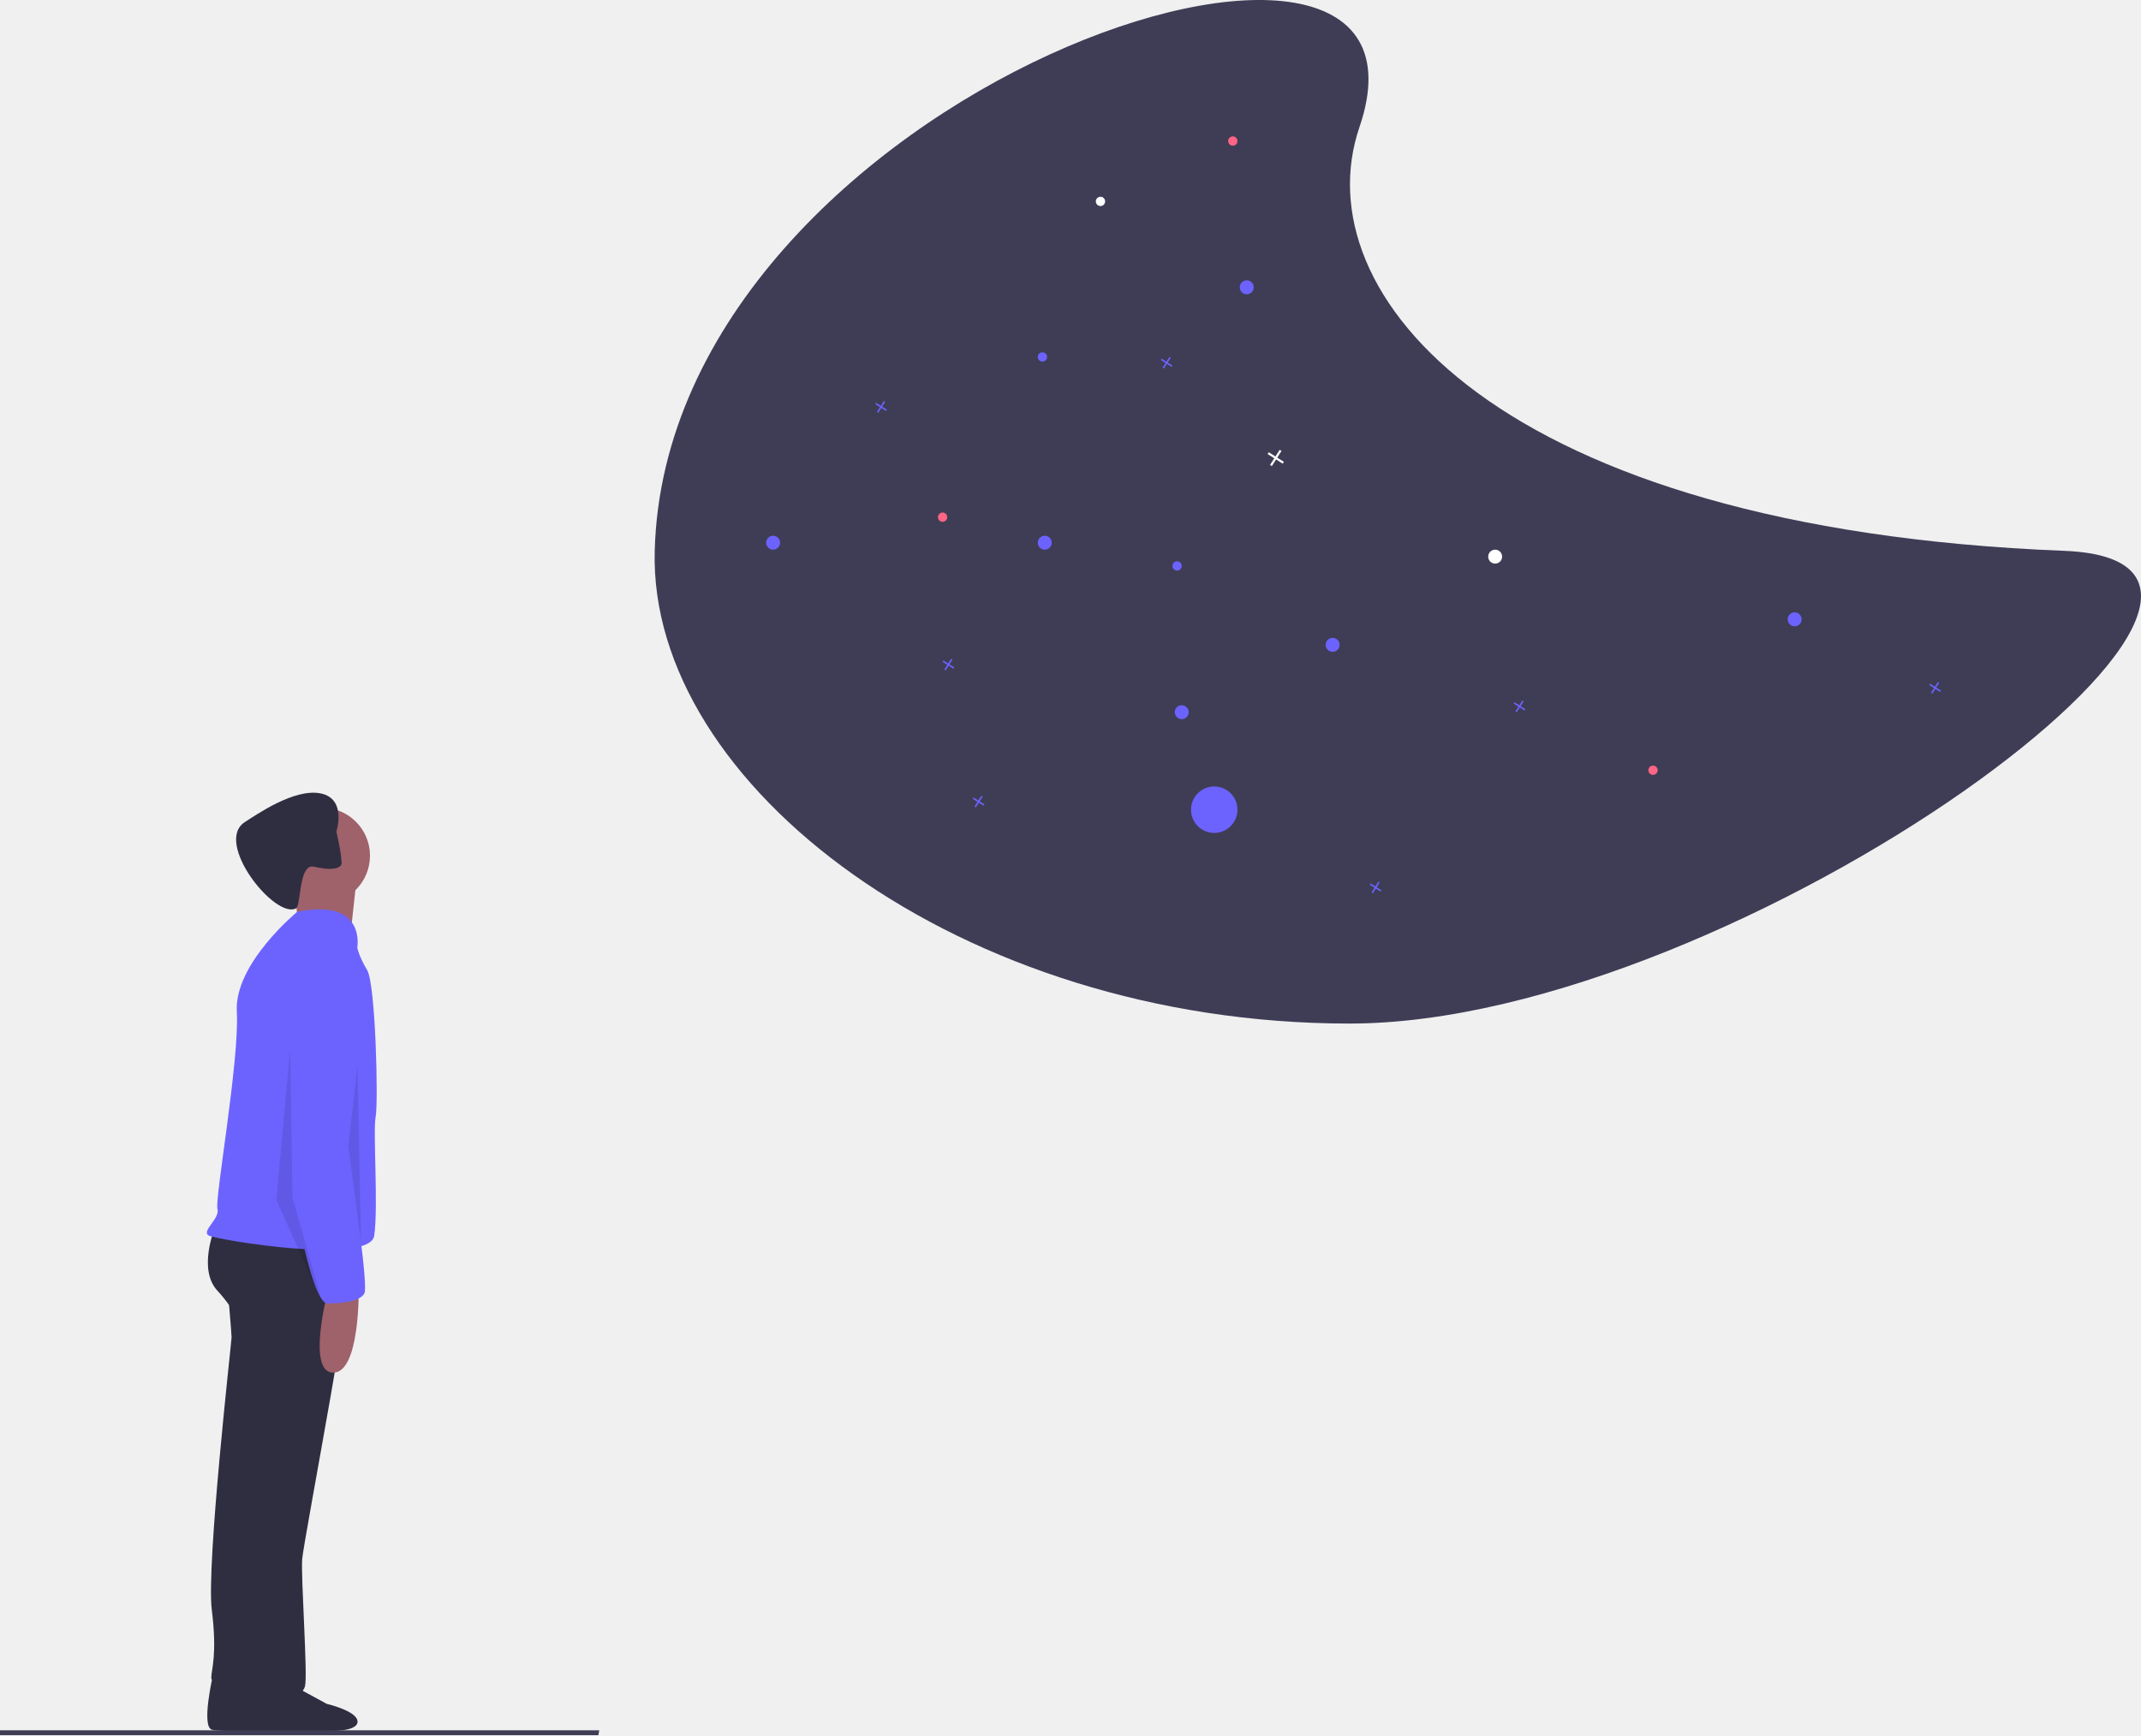
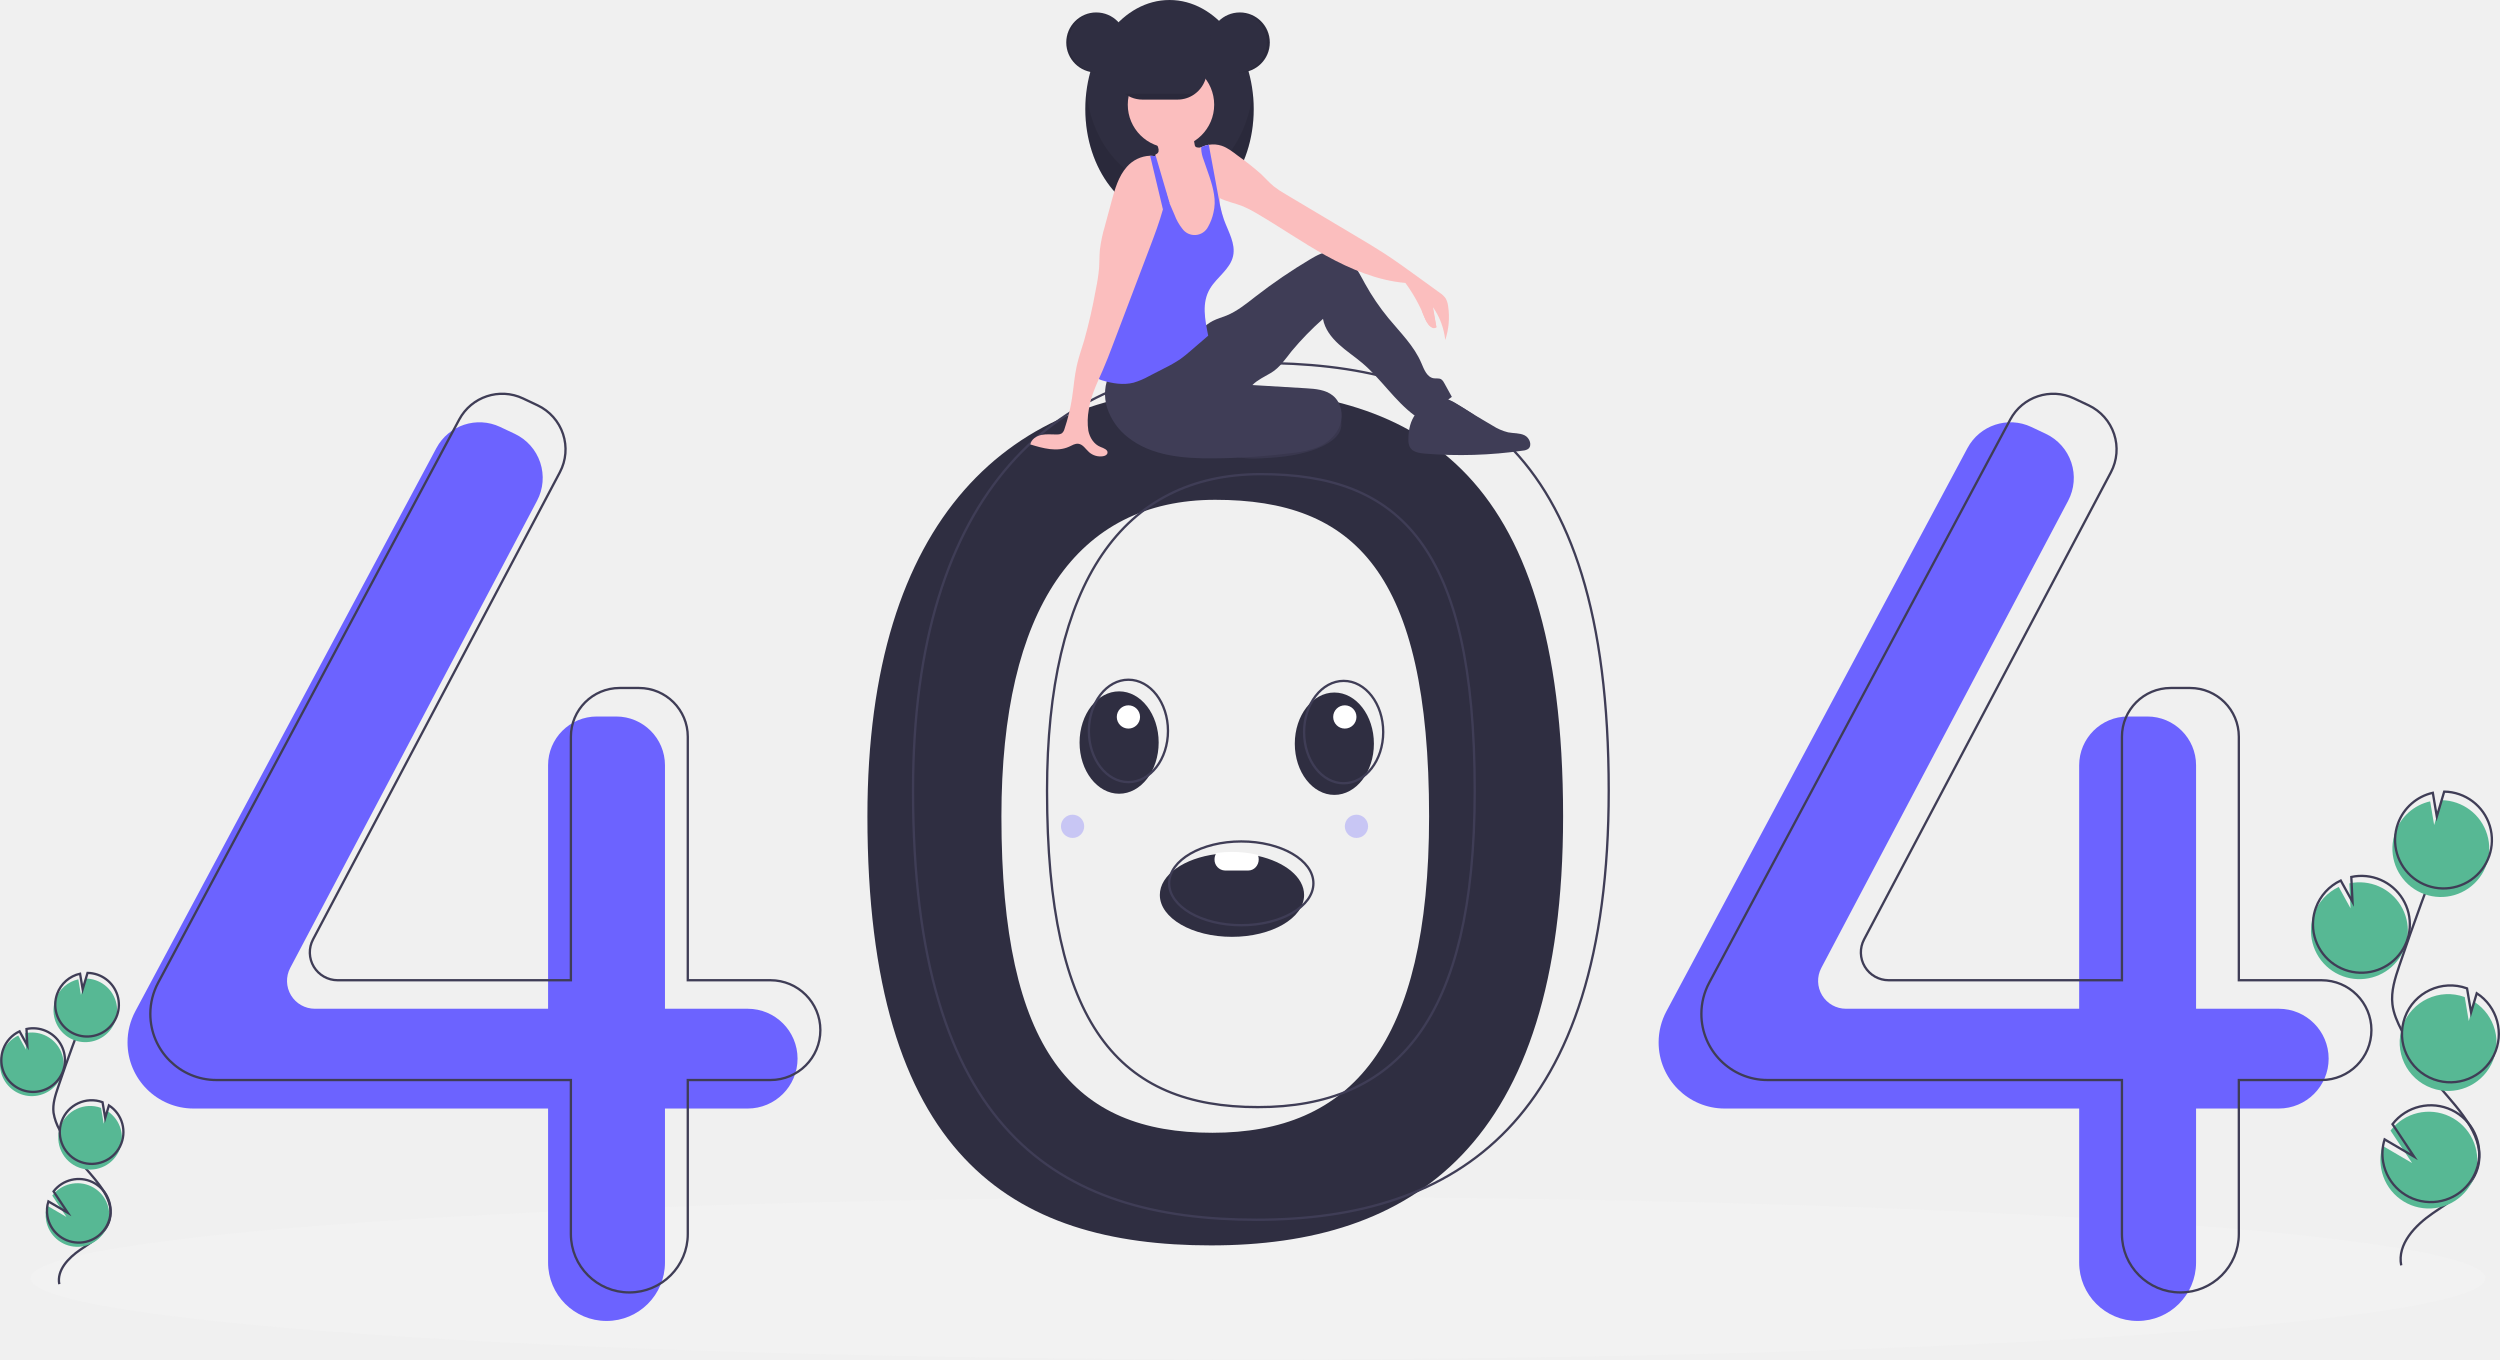
- <svg xmlns="http://www.w3.org/2000/svg" id="f6dc6f51-58d1-4328-a543-5a2c5176acea" data-name="Layer 1" width="922.185" height="747.357" viewBox="0 0 922.185 747.357">
-   <path d="M420.911,313.567c-2.68,100.756,131.629,203.611,299.277,203.611S1154.817,318.541,1028.018,313.567c-244.325-9.584-328.052-110.77-303.553-182.5C768.34,2.606,426.188,115.178,420.911,313.567Z" transform="translate(-138.9074 -76.32167)" fill="#3f3d56" />
-   <polygon points="505.004 157.445 502.96 156.144 504.261 154.1 503.703 153.746 502.403 155.79 500.359 154.489 500.004 155.046 502.048 156.347 500.747 158.391 501.305 158.746 502.605 156.702 504.649 158.002 505.004 157.445" fill="#6c63ff" />
-   <polygon points="657.004 305.445 654.96 304.144 656.261 302.1 655.703 301.746 654.403 303.79 652.359 302.489 652.004 303.046 654.048 304.347 652.747 306.391 653.305 306.746 654.605 304.702 656.649 306.002 657.004 305.445" fill="#6c63ff" />
-   <polygon points="411.004 287.445 408.96 286.144 410.261 284.1 409.703 283.746 408.403 285.79 406.359 284.489 406.004 285.046 408.048 286.347 406.747 288.391 407.305 288.746 408.605 286.702 410.649 288.002 411.004 287.445" fill="#6c63ff" />
-   <polygon points="595.004 383.445 592.96 382.144 594.261 380.1 593.703 379.746 592.403 381.79 590.359 380.489 590.004 381.046 592.048 382.347 590.747 384.391 591.305 384.746 592.605 382.702 594.649 384.002 595.004 383.445" fill="#6c63ff" />
-   <polygon points="424.004 346.445 421.96 345.144 423.261 343.1 422.703 342.746 421.403 344.79 419.359 343.489 419.004 344.046 421.048 345.347 419.747 347.391 420.305 347.746 421.605 345.702 423.649 347.002 424.004 346.445" fill="#6c63ff" />
-   <polygon points="836.004 297.445 833.96 296.144 835.261 294.1 834.703 293.746 833.403 295.79 831.359 294.489 831.004 295.046 833.048 296.347 831.747 298.391 832.305 298.746 833.605 296.702 835.649 298.002 836.004 297.445" fill="#6c63ff" />
-   <polygon points="382.004 176.445 379.96 175.144 381.261 173.1 380.703 172.746 379.403 174.79 377.359 173.489 377.004 174.046 379.048 175.347 377.747 177.391 378.305 177.746 379.605 175.702 381.649 177.002 382.004 176.445" fill="#6c63ff" />
-   <polygon points="553.004 198.924 550.142 197.104 551.963 194.242 551.183 193.746 549.362 196.607 546.501 194.786 546.004 195.567 548.866 197.387 547.045 200.249 547.825 200.746 549.646 197.884 552.507 199.705 553.004 198.924" fill="#fff" />
-   <circle cx="450.004" cy="233.746" r="3" fill="#6c63ff" />
-   <circle cx="333.004" cy="233.746" r="3" fill="#6c63ff" />
-   <circle cx="537.004" cy="123.746" r="3" fill="#6c63ff" />
-   <circle cx="509.004" cy="306.746" r="3" fill="#6c63ff" />
-   <circle cx="507.004" cy="243.746" r="2" fill="#6c63ff" />
-   <circle cx="712.004" cy="331.746" r="2" fill="#ff6584" />
-   <circle cx="406.004" cy="222.746" r="2" fill="#ff6584" />
-   <circle cx="531.004" cy="60.746" r="2" fill="#ff6584" />
-   <circle cx="449.004" cy="153.746" r="2" fill="#6c63ff" />
-   <circle cx="474.004" cy="86.746" r="2" fill="#fff" />
-   <circle cx="773.004" cy="266.746" r="3" fill="#6c63ff" />
-   <circle cx="574.004" cy="277.746" r="3" fill="#6c63ff" />
-   <circle cx="523.004" cy="348.746" r="10" fill="#6c63ff" />
-   <circle cx="644.004" cy="239.746" r="3" fill="#fff" />
-   <path d="M230.836,796.936s-5.597,23.406-.509,24.423,30.02.689,36.126,1.707,18.826-.689,18.826-5.268S272.05,810.165,272.05,810.165s-18.826-10.176-19.335-10.685S230.836,796.936,230.836,796.936Z" transform="translate(-138.9074 -76.32167)" fill="#2f2e41" />
-   <path d="M236.828,629.813s1.825,20.684,1.825,22.509-10.95,97.944-8.517,117.411-.225,25.684-.225,29.334,19.692,2.3,19.692,2.3l21.292-134.444-10.95-40.151Z" transform="translate(-138.9074 -76.32167)" fill="#2f2e41" />
-   <path d="M237.959,802.059s-5.088,18.317,0,19.335,30.02-1.166,36.126-.148,18.826,1.166,18.826-3.414-13.229-7.632-13.229-7.632-18.826-10.176-19.335-10.685S237.959,802.059,237.959,802.059Z" transform="translate(-138.9074 -76.32167)" fill="#2f2e41" />
-   <path d="M231.353,605.479s-7.3,17.642,1.217,26.767,18.25,27.376,18.25,28.592-17.034,122.278-14.6,130.186,1.825,12.775,1.217,13.992,6.083,7.909,13.384,7.909,18.25-5.475,19.467-10.342-1.825-46.843-1.217-54.751S294.013,613.388,290.971,610.346,231.353,605.479,231.353,605.479Z" transform="translate(-138.9074 -76.32167)" fill="#2f2e41" />
-   <circle cx="138.68" cy="368.554" r="20.684" fill="#9f616a" />
-   <path d="M264.812,455.218s4.258,22.509,1.217,24.942,23.117,6.083,23.117,6.083,3.042-29.809,3.65-32.851S264.812,455.218,264.812,455.218Z" transform="translate(-138.9074 -76.32167)" fill="#9f616a" />
-   <path d="M292.796,484.419s3.924-21.435-25.885-15.351c0,0-27.217,22.316-26,43s-9.558,80.637-8.341,84.895-7.3,9.734-3.65,11.559,69.351,12.775,71.176,0-.608-45.018.608-51.101,0-57.184-3.65-63.268S292.796,484.419,292.796,484.419Z" transform="translate(-138.9074 -76.32167)" fill="#6c63ff" />
-   <path d="M280.021,632.855s-9.125,34.676,2.433,34.676,10.95-35.892,10.95-35.892Z" transform="translate(-138.9074 -76.32167)" fill="#9f616a" />
-   <path d="M286.015,448.328c-.264,1.744-2.958,2.469-6.912,2.129l-.006-.001a33.145,33.145,0,0,1-4.966-.85c-2.468-.607-3.858,1.588-4.755,4.627-1.472,5.013-1.583,12.337-2.878,13.291-9.04,4.997-35.751-28.504-22.063-37.177,4.875-3.089,21.285-14.623,32.623-12.293s6.748,16.402,6.748,16.402.416,1.847.888,4.22a63.446,63.446,0,0,1,1.359,9.078A4.421,4.421,0,0,1,286.015,448.328Z" transform="translate(-138.9074 -76.32167)" fill="#2f2e41" />
-   <path d="M287.321,490.502s-20.684-1.217-22.509,29.201-1.217,59.01-1.217,59.618,8.517,58.401,16.425,58.401,13.992-1.217,15.817-4.258-4.867-46.843-4.867-46.843-3.042-46.234,1.825-60.835S298.271,492.327,287.321,490.502Z" transform="translate(-138.9074 -76.32167)" fill="#6c63ff" />
-   <polyline points="125.004 451.746 119.004 516.746 139.004 561.746 126.004 515.746 125.004 450.746" opacity="0.1" style="isolation:isolate" />
-   <polygon points="154.004 458.746 155.532 535.375 150.004 493.746 154.004 458.746" opacity="0.1" style="isolation:isolate" />
-   <polygon points="257.738 747.357 0 747.357 0 745.251 258.12 745.251 257.738 747.357" fill="#3f3d56" />
+ <svg xmlns="http://www.w3.org/2000/svg" id="fd59ce54-f850-4dfc-bc34-dd7d379d600e" data-name="Layer 1" width="1074.392" height="584.231" viewBox="0 0 1074.392 584.231">
+   <ellipse cx="540.643" cy="549.309" rx="527.5" ry="34.922" fill="#f2f2f2" />
+   <path d="M583.48,324.894c-85.944,0-147.651,55.139-147.651,183.798,0,145.813,61.707,184.411,147.651,184.411s151.327-42.274,151.327-184.411C734.807,356.753,669.424,324.894,583.48,324.894Zm.565,319.808c-59.527,0-90.626-34.923-90.626-135.916,0-89.112,32.372-136.105,91.899-136.105s91.899,30.868,91.899,136.105C677.217,607.234,643.572,644.703,584.045,644.703Z" transform="translate(-63.054 -157.8845)" fill="#2f2e41" />
+   <path d="M384.365,591.401H348.831V486.762A20.956,20.956,0,0,0,327.875,465.806h-8.326a20.956,20.956,0,0,0-20.956,20.956V591.401H198.363a11.963,11.963,0,0,1-10.578-17.552l106.082-200.78A20.956,20.956,0,0,0,284.287,344.33l-6.262-2.957a20.956,20.956,0,0,0-27.429,9.07L121.214,592.475a28.416,28.416,0,0,0-3.356,13.396v0a28.416,28.416,0,0,0,28.416,28.416H298.593v66.167a25.119,25.119,0,0,0,25.119,25.119h0a25.119,25.119,0,0,0,25.119-25.119V634.287h35.534a21.443,21.443,0,0,0,21.443-21.443v0A21.443,21.443,0,0,0,384.365,591.401Z" transform="translate(-63.054 -157.8845)" fill="#6c63ff" />
+   <path d="M1042.362,591.401h-35.534V486.762A20.956,20.956,0,0,0,985.872,465.806h-8.326a20.956,20.956,0,0,0-20.956,20.956V591.401H856.359a11.963,11.963,0,0,1-10.578-17.552L951.864,373.069A20.956,20.956,0,0,0,942.284,344.33l-6.262-2.957a20.956,20.956,0,0,0-27.429,9.07L779.211,592.475a28.416,28.416,0,0,0-3.356,13.396v0a28.416,28.416,0,0,0,28.416,28.416H956.589v66.167a25.119,25.119,0,0,0,25.119,25.119h0a25.119,25.119,0,0,0,25.119-25.119V634.287h35.534a21.443,21.443,0,0,0,21.443-21.443v0A21.443,21.443,0,0,0,1042.362,591.401Z" transform="translate(-63.054 -157.8845)" fill="#6c63ff" />
+   <path d="M394.168,579.148H358.634V474.509a20.956,20.956,0,0,0-20.956-20.956h-8.326a20.956,20.956,0,0,0-20.956,20.956V579.148H208.165a11.963,11.963,0,0,1-10.578-17.552L303.67,360.816a20.956,20.956,0,0,0-9.58-28.739l-6.262-2.957a20.956,20.956,0,0,0-27.429,9.07L131.017,580.222a28.416,28.416,0,0,0-3.356,13.396v0a28.416,28.416,0,0,0,28.416,28.416H308.395v66.167a25.119,25.119,0,0,0,25.119,25.119h0a25.119,25.119,0,0,0,25.119-25.119V622.034h35.534a21.443,21.443,0,0,0,21.443-21.443v0A21.443,21.443,0,0,0,394.168,579.148Z" transform="translate(-63.054 -157.8845)" fill="none" stroke="#3f3d56" stroke-miterlimit="10" />
+   <path d="M1060.742,579.148h-35.534V474.509a20.956,20.956,0,0,0-20.956-20.956H995.925a20.956,20.956,0,0,0-20.956,20.956V579.148H874.739a11.963,11.963,0,0,1-10.578-17.552L970.244,360.816a20.956,20.956,0,0,0-9.58-28.739l-6.262-2.957a20.956,20.956,0,0,0-27.429,9.07L797.59,580.222a28.416,28.416,0,0,0-3.356,13.396v0a28.416,28.416,0,0,0,28.416,28.416H974.969v66.167a25.119,25.119,0,0,0,25.119,25.119h0a25.119,25.119,0,0,0,25.119-25.119V622.034h35.534a21.443,21.443,0,0,0,21.443-21.443v0A21.443,21.443,0,0,0,1060.742,579.148Z" transform="translate(-63.054 -157.8845)" fill="none" stroke="#3f3d56" stroke-miterlimit="10" />
+   <path d="M603.085,313.866c-85.944,0-147.651,55.139-147.651,183.798,0,145.813,61.707,184.411,147.651,184.411s151.327-42.274,151.327-184.411C754.412,345.725,689.029,313.866,603.085,313.866Zm.565,319.808c-59.527,0-90.626-34.923-90.626-135.916,0-89.112,32.372-136.105,91.899-136.105s91.899,30.868,91.899,136.105C696.822,596.206,663.177,633.675,603.65,633.675Z" transform="translate(-63.054 -157.8845)" fill="none" stroke="#3f3d56" stroke-miterlimit="10" />
+   <circle cx="471.141" cy="18.25" r="12.901" fill="#2f2e41" />
+   <ellipse cx="502.607" cy="46.885" rx="36.186" ry="46.885" fill="#2f2e41" />
+   <path d="M565.661,237.494c-18.128,0-33.141-17.271-35.776-39.805a60.976,60.976,0,0,0-.41,7.08c0,25.894,16.201,46.885,36.186,46.885s36.186-20.991,36.186-46.885a60.976,60.976,0,0,0-.41-7.08C598.803,220.224,583.789,237.494,565.661,237.494Z" transform="translate(-63.054 -157.8845)" opacity="0.1" />
+   <path d="M639.296,342.073c-.777,3.193-4.128,5.751-7.839,7.538-7.802,3.757-17.425,4.878-26.76,5.254a45.176,45.176,0,0,1-7.144-.132,20.537,20.537,0,0,1-12.251-5.631,1.681,1.681,0,0,1,.044-2.844c4.969-5.459,13.262-8.806,21.616-11.216,6.334-1.827,17.381-6.561,24.29-5.922C637.944,329.739,640.277,338.041,639.296,342.073Z" transform="translate(-63.054 -157.8845)" fill="#3f3d56" />
+   <path d="M639.296,342.073c-.777,3.193-4.128,5.751-7.839,7.538-7.802,3.757-17.425,4.878-26.76,5.254a45.176,45.176,0,0,1-7.144-.132,20.537,20.537,0,0,1-12.251-5.631,1.681,1.681,0,0,1,.044-2.844c4.969-5.459,13.262-8.806,21.616-11.216,6.334-1.827,17.381-6.561,24.29-5.922C637.944,329.739,640.277,338.041,639.296,342.073Z" transform="translate(-63.054 -157.8845)" opacity="0.1" />
+   <path d="M540.098,318.206a19.77,19.77,0,0,0-1.199,15.075,26.339,26.339,0,0,0,8.829,12.497c10.095,8.092,23.988,9.205,36.925,9.093a284.649,284.649,0,0,0,33.905-2.324,40.538,40.538,0,0,0,11.001-2.554c4.222-1.827,7.933-5.178,9.436-9.526s.436-9.672-3.134-12.574c-3.137-2.55-7.463-2.9-11.498-3.143l-23.088-1.387c2.281-2.308,5.318-3.614,8.096-5.292,3.685-2.226,6.134-5.965,8.813-9.335a129.001,129.001,0,0,1,13.439-13.817c.751,4.31,3.478,7.85,6.687,10.824s6.908,5.368,10.244,8.2c8.079,6.858,13.896,16.167,22.392,22.5a43.829,43.829,0,0,0,16.049-8.012l-3.302-5.981a3.94,3.94,0,0,0-1.245-1.553c-.935-.575-2.14-.279-3.225-.441-2.901-.435-4.168-3.784-5.306-6.487-3.125-7.422-9.108-13.18-14.218-19.404a98.009,98.009,0,0,1-9.996-14.723c-1.717-3.102-3.288-6.331-5.617-9.003s-5.594-4.773-9.139-4.781c-3.132-.007-6.021,1.584-8.714,3.183a230.477,230.477,0,0,0-23.63,16.099c-3.944,3.062-7.863,6.296-12.489,8.174-1.947.79-4,1.331-5.869,2.292-3.273,1.684-5.757,4.534-8.431,7.064C566.277,311.892,553.219,317.738,540.098,318.206Z" transform="translate(-63.054 -157.8845)" fill="#3f3d56" />
+   <path d="M588.374,253.983a23.774,23.774,0,0,1-1.734,8.033,10.045,10.045,0,0,1-5.768,5.573,12.375,12.375,0,0,1-5.623.182,10.882,10.882,0,0,1-4.582-1.561c-2.165-1.488-3.244-4.144-3.637-6.743-.393-2.596-.217-5.249-.469-7.863a42.944,42.944,0,0,0-1.202-6.255c-.17-.683-.343-1.362-.513-2.042-.167-.68-.33-1.359-.481-2.039-.138-.639-.267-1.281-.378-1.926-.091-.544-.173-1.092-.233-1.643a18.423,18.423,0,0,0-.809-4.811,14.607,14.607,0,0,0-1.687-2.854c-.286-.409-.563-.818-.818-1.243a5.89,5.89,0,0,1-.972-3.748,3.286,3.286,0,0,1,.148-.601c.025-.076.053-.151.085-.223A1.802,1.802,0,0,0,560.932,223.07a3.433,3.433,0,0,0-.148-1.778,11.318,11.318,0,0,0-.96-2.288c-.264-.478-1.161-1.34-1.167-1.888-.013-1.101,2.14-1.989,3.011-2.423a16.796,16.796,0,0,1,8.597-1.743c1.904.129,3.968.714,5.019,2.31.944,1.438.818,3.301,1.221,4.972a1.471,1.471,0,0,0,.299.664,1.341,1.341,0,0,0,.739.34,4.549,4.549,0,0,0,1.416.057h.003a2.931,2.931,0,0,0,.371-.054,4.957,4.957,0,0,0,2.033-.878q.585-.156,1.18-.255a.251.251,0,0,0,.047-.009c1.576,4.975,1.781,10.308,3.071,15.374.639,2.52,1.554,5.009,1.683,7.602.009.113.013.23.016.346.019.834-.047,1.674-.013,2.505a6.981,6.981,0,0,0,.126,1.114,15.611,15.611,0,0,0,.525,1.743l.009.028c.06.183.116.368.164.554.035.135.066.267.091.403l.003.009A14.938,14.938,0,0,1,588.374,253.983Z" transform="translate(-63.054 -157.8845)" fill="#fbbebe" />
+   <circle cx="503.237" cy="44.997" r="18.565" fill="#fbbebe" />
+   <path d="M684.157,304.033a30.445,30.445,0,0,0-5.236-14.103q.722,4.295,1.447,8.587a3.214,3.214,0,0,1-3.367-1.035,10.337,10.337,0,0,1-1.765-3.276,67.466,67.466,0,0,0-8.21-14.736c-11.819-.985-23.502-5.884-33.896-11.595-10.396-5.708-20.126-12.552-30.384-18.502a43.573,43.573,0,0,0-5.544-2.832c-3.21-1.287-6.812-1.954-9.855-3.468-.204-.101-.409-.208-.61-.318a12.578,12.578,0,0,1-1.945-1.306,10.344,10.344,0,0,1-.931-.856,20.351,20.351,0,0,1-3.559-5.953c-1.633-3.612-2.215-7.97-3.845-11.583a11.203,11.203,0,0,1,2.502-1.765h.003c.132-.069.264-.135.4-.198a11.94,11.94,0,0,1,2.004-.733q.585-.156,1.18-.255a.251.251,0,0,0,.047-.009,11.566,11.566,0,0,1,5.491.434c2.587.875,4.767,2.621,6.941,4.273a114.02,114.02,0,0,1,10.148,8.049c1.794,1.718,3.43,3.606,5.359,5.167a42.144,42.144,0,0,0,5.057,3.351q15.656,9.327,31.315,18.65c3.534,2.105,7.07,4.21,10.526,6.438,5.249,3.386,10.308,7.055,15.365,10.721q4.47,3.238,8.936,6.479a9.728,9.728,0,0,1,2.533,2.341,8.472,8.472,0,0,1,1.123,3.433A31.387,31.387,0,0,1,684.157,304.033Z" transform="translate(-63.054 -157.8845)" fill="#fbbebe" />
+   <path d="M592.977,267.944c-1.252,5.617-6.929,9.012-9.896,13.946-3.688,6.123-2.184,13.241-.799,20.255q-3.795,3.271-7.593,6.542c-1.397,1.199-2.794,2.404-4.298,3.464a57.351,57.351,0,0,1-6.86,3.94q-3.361,1.728-6.721,3.458a32.128,32.128,0,0,1-6.58,2.788c-4.415,1.133-9.103.34-13.471-.972a6.088,6.088,0,0,1-1.473-.601,2.394,2.394,0,0,1-.699-.632,3.911,3.911,0,0,1-.444-2.539c.444-7.351,2.24-14.547,4.031-21.69a85.26,85.26,0,0,1,3.848-12.577,85.077,85.077,0,0,1,5.415-10.151,68.368,68.368,0,0,1,7.929-11.514,18.479,18.479,0,0,0,3.675-4.739c1.117-2.549.686-5.472.913-8.247a17.148,17.148,0,0,1,1.633-6.007v-.003a17.093,17.093,0,0,1,1.743-2.882q.458,1.067.916,2.13.302.699.598,1.394.387.897.768,1.787,1.1,2.558,2.196,5.113a21.59,21.59,0,0,0,3.335,5.944,6.499,6.499,0,0,0,11.123-.853,21.261,21.261,0,0,0,2.272-6.013,19.215,19.215,0,0,0,.252-7.835c-.758-5.009-2.889-10.126-4.437-14.78a14.945,14.945,0,0,1-1.079-4.871,3.351,3.351,0,0,1,.057-.56c.009-.047.019-.098.028-.145a11.94,11.94,0,0,1,2.004-.733q.585-.156,1.18-.255,2.044,11.064,4.094,22.127c.032.173.066.346.098.522.195,1.057.393,2.115.614,3.169.198.957.412,1.91.651,2.857l.009.028c.082.321.167.639.255.957l.003.009c.242.868.513,1.731.818,2.58C590.938,257.475,594.164,262.629,592.977,267.944Z" transform="translate(-63.054 -157.8845)" fill="#6c63ff" />
+   <path d="M668.321,346.877a6.583,6.583,0,0,0,.61,3.143c1.162,2.124,3.95,2.606,6.362,2.805a188.377,188.377,0,0,0,42.266-1.288,4.886,4.886,0,0,0,2.151-.668c1.99-1.395.763-4.795-1.41-5.884s-4.751-.826-7.135-1.297a22.479,22.479,0,0,1-6.678-2.896q-7.252-4.167-14.293-8.688c-2.795-1.795-6.093-3.71-9.24-2.646C672.43,332.343,668.265,337.681,668.321,346.877Z" transform="translate(-63.054 -157.8845)" fill="#3f3d56" />
+   <path d="M564.437,240.874v.003c-.022.132-.044.261-.072.39-.035.214-.076.431-.116.645-.39,1.998-.868,3.987-1.419,5.963-1.51,5.459-3.534,10.831-5.541,16.123q-8.081,21.287-16.164,42.577c-1.359,3.575-2.716,7.152-4.261,10.654-.516,1.167-1.048,2.344-1.576,3.534-1.894,4.257-3.713,8.653-4.317,13.184a27.45,27.45,0,0,0-.192,9.04c.604,2.97,2.407,5.872,5.23,6.97,1.378.538,3.351,1.259,2.974,2.69-.204.787-1.098,1.171-1.901,1.303a7.312,7.312,0,0,1-5.966-1.718c-1.507-1.337-2.665-3.417-4.67-3.641-1.388-.151-2.665.68-3.936,1.262-5.186,2.369-11.227.711-16.674-.972.428-2.206,2.643-3.66,4.843-4.1,2.199-.444,4.474-.129,6.718-.189a3.51,3.51,0,0,0,2.042-.525,3.705,3.705,0,0,0,1.101-1.882,78.964,78.964,0,0,0,3.213-13.147c.724-4.666,1.026-9.405,2.058-14.015.802-3.597,2.042-7.08,3.106-10.61a224.682,224.682,0,0,0,5.06-22.077,78.02,78.02,0,0,0,1.425-9.368c.179-2.612.094-5.236.346-7.838a60.888,60.888,0,0,1,2.111-9.997q1.444-5.348,2.885-10.689c1.425-5.271,2.955-10.746,6.567-14.843a13.962,13.962,0,0,1,10.028-4.789,9.882,9.882,0,0,1,2.13.23c.116.028.233.057.349.088a8.634,8.634,0,0,1,2.174.9c1.114-.708,1.68-.459,2.42.632a6.973,6.973,0,0,1,.881,3.795A52.424,52.424,0,0,1,564.437,240.874Z" transform="translate(-63.054 -157.8845)" fill="#fbbebe" />
+   <path d="M565.661,245.046l-.047.047-.255.255-2.53,2.527-1.24-5.208-4.251-17.854a9.882,9.882,0,0,1,2.13.23,3.286,3.286,0,0,1,.148-.601l.201.689,1.441,4.902,2.728,9.308.45,1.532v.003Z" transform="translate(-63.054 -157.8845)" fill="#6c63ff" />
+   <path d="M581.715,188.087a12.582,12.582,0,0,1-3.7,8.896,12.314,12.314,0,0,1-1.36,1.176,12.528,12.528,0,0,1-7.536,2.524H554.023a12.59,12.59,0,0,1,0-25.18h15.096A12.629,12.629,0,0,1,581.715,188.087Z" transform="translate(-63.054 -157.8845)" fill="#2f2e41" />
+   <circle cx="532.815" cy="18.25" r="12.901" fill="#2f2e41" />
+   <path d="M595.554,163.234c-.158,0-.315.006-.472.012a12.898,12.898,0,0,1,0,25.778c.157.006.314.012.472.012a12.901,12.901,0,1,0,0-25.802Z" transform="translate(-63.054 -157.8845)" opacity="0.1" />
+   <path d="M534.195,163.234c.158,0,.315.006.472.012a12.898,12.898,0,0,0,0,25.778c-.157.006-.314.012-.472.012a12.901,12.901,0,0,1,0-25.802Z" transform="translate(-63.054 -157.8845)" opacity="0.1" />
+   <path d="M576.655,198.159a12.528,12.528,0,0,1-7.536,2.524H554.023a12.528,12.528,0,0,1-7.536-2.524Z" transform="translate(-63.054 -157.8845)" opacity="0.1" />
+   <path d="M674.14,291.64s3.252,9.372,6.229,6.876L677.996,286.267Z" transform="translate(-63.054 -157.8845)" fill="#fbbebe" />
+   <path d="M1069.918,577.434a20.813,20.813,0,1,0,2.772-39.915l.521,10.712-5.068-9.18a20.734,20.734,0,0,0-10.684,11.723,20.408,20.408,0,0,0-1.197,5.63A20.809,20.809,0,0,0,1069.918,577.434Z" transform="translate(-63.054 -157.8845)" fill="#57b894" />
+   <path d="M1094.995,701.678c-1.789-9.11,5.963-17.187,13.621-22.437s16.605-10.408,19.218-19.317c3.755-12.804-7.43-24.53-16.136-34.642a125.3,125.3,0,0,1-16.524-24.557c-1.811-3.533-3.476-7.225-3.952-11.166-.686-5.675,1.137-11.323,2.974-16.737q9.179-27.052,19.628-53.65" transform="translate(-63.054 -157.8845)" fill="none" stroke="#3f3d56" stroke-miterlimit="10" />
+   <path d="M1070.775,574.676a20.813,20.813,0,1,0,2.772-39.915l.521,10.712-5.068-9.18a20.734,20.734,0,0,0-10.684,11.723,20.408,20.408,0,0,0-1.197,5.63A20.809,20.809,0,0,0,1070.775,574.676Z" transform="translate(-63.054 -157.8845)" fill="none" stroke="#3f3d56" stroke-miterlimit="10" />
+   <path d="M1092.451,515.473a20.788,20.788,0,0,1,14.98-13.198l1.714,10.184,3.177-10.696a20.81,20.81,0,1,1-19.871,13.71Z" transform="translate(-63.054 -157.8845)" fill="#57b894" />
+   <path d="M1093.594,511.795a20.788,20.788,0,0,1,14.98-13.198l1.714,10.184,3.177-10.696a20.81,20.81,0,1,1-19.871,13.71Z" transform="translate(-63.054 -157.8845)" fill="none" stroke="#3f3d56" stroke-miterlimit="10" />
+   <path d="M1108.045,625.489a20.81,20.81,0,0,0,18.419-37.023l-2.441,8.219-1.731-10.304a.362.362,0,0,0-.053-.02,20.811,20.811,0,1,0-14.194,39.127Z" transform="translate(-63.054 -157.8845)" fill="#57b894" />
+   <path d="M1109.035,621.764a20.81,20.81,0,0,0,18.419-37.023l-2.441,8.219-1.731-10.304a.362.362,0,0,0-.053-.02,20.811,20.811,0,1,0-14.194,39.127Z" transform="translate(-63.054 -157.8845)" fill="none" stroke="#3f3d56" stroke-miterlimit="10" />
+   <path d="M1086.378,660.051a20.801,20.801,0,1,0,4.011-16.297l9.273,13.957-12.67-7.408A20.616,20.616,0,0,0,1086.378,660.051Z" transform="translate(-63.054 -157.8845)" fill="#57b894" />
+   <path d="M1087.235,657.294a20.801,20.801,0,1,0,4.011-16.297l9.273,13.957-12.67-7.408A20.616,20.616,0,0,0,1087.235,657.294Z" transform="translate(-63.054 -157.8845)" fill="none" stroke="#3f3d56" stroke-miterlimit="10" />
+   <path d="M72.061,628.133a13.674,13.674,0,1,0,1.821-26.225l.342,7.038-3.33-6.032a13.623,13.623,0,0,0-7.019,7.702,13.409,13.409,0,0,0-.787,3.699A13.672,13.672,0,0,0,72.061,628.133Z" transform="translate(-63.054 -157.8845)" fill="#57b894" />
+   <path d="M88.538,709.763c-1.175-5.986,3.918-11.292,8.949-14.741s10.91-6.838,12.626-12.692c2.467-8.412-4.882-16.117-10.601-22.76A82.324,82.324,0,0,1,88.656,643.436a22.21,22.21,0,0,1-2.597-7.336c-.451-3.729.747-7.439,1.954-10.996q6.031-17.773,12.896-35.249" transform="translate(-63.054 -157.8845)" fill="none" stroke="#3f3d56" stroke-miterlimit="10" />
+   <path d="M72.625,626.321a13.674,13.674,0,1,0,1.821-26.225l.342,7.038L71.458,601.103a13.623,13.623,0,0,0-7.019,7.702,13.409,13.409,0,0,0-.787,3.699A13.672,13.672,0,0,0,72.625,626.321Z" transform="translate(-63.054 -157.8845)" fill="none" stroke="#3f3d56" stroke-miterlimit="10" />
+   <path d="M86.866,587.423a13.658,13.658,0,0,1,9.842-8.671l1.126,6.691,2.087-7.027a13.673,13.673,0,1,1-13.055,9.007Z" transform="translate(-63.054 -157.8845)" fill="#57b894" />
+   <path d="M87.617,585.007a13.658,13.658,0,0,1,9.842-8.671l1.126,6.691L100.673,576a13.673,13.673,0,1,1-13.055,9.007Z" transform="translate(-63.054 -157.8845)" fill="none" stroke="#3f3d56" stroke-miterlimit="10" />
+   <path d="M97.112,659.706a13.673,13.673,0,0,0,12.102-24.325l-1.604,5.4-1.137-6.77a.238.238,0,0,0-.035-.013,13.673,13.673,0,1,0-9.326,25.707Z" transform="translate(-63.054 -157.8845)" fill="#57b894" />
+   <path d="M97.762,657.259a13.673,13.673,0,0,0,12.102-24.325l-1.604,5.4-1.137-6.77a.238.238,0,0,0-.035-.013,13.673,13.673,0,1,0-9.326,25.707Z" transform="translate(-63.054 -157.8845)" fill="none" stroke="#3f3d56" stroke-miterlimit="10" />
+   <path d="M82.876,682.414a13.667,13.667,0,1,0,2.635-10.708l6.092,9.17-8.324-4.867A13.545,13.545,0,0,0,82.876,682.414Z" transform="translate(-63.054 -157.8845)" fill="#57b894" />
+   <path d="M83.439,680.602a13.667,13.667,0,1,0,2.635-10.708l6.092,9.17-8.324-4.867A13.545,13.545,0,0,0,83.439,680.602Z" transform="translate(-63.054 -157.8845)" fill="none" stroke="#3f3d56" stroke-miterlimit="10" />
+   <ellipse cx="480.946" cy="319.115" rx="17" ry="22" fill="#2f2e41" />
+   <ellipse cx="573.446" cy="319.615" rx="17" ry="22" fill="#2f2e41" />
+   <path d="M623.5,542.5c0,9.94-13.88,18-31,18s-31-8.06-31-18c0-8.61,10.41-15.81,24.32-17.57a50.104,50.104,0,0,1,6.68-.43,50.699,50.699,0,0,1,11.13,1.2C615.25,528.29,623.5,534.84,623.5,542.5Z" transform="translate(-63.054 -157.8845)" fill="#2f2e41" />
+   <ellipse cx="484.946" cy="314.115" rx="17" ry="22" fill="none" stroke="#3f3d56" stroke-miterlimit="10" />
+   <ellipse cx="577.446" cy="314.615" rx="17" ry="22" fill="none" stroke="#3f3d56" stroke-miterlimit="10" />
+   <ellipse cx="533.446" cy="379.615" rx="31" ry="18" fill="none" stroke="#3f3d56" stroke-miterlimit="10" />
+   <path d="M604,527.2a4.937,4.937,0,0,1-1.32,3.392A4.339,4.339,0,0,1,599.5,532h-10a4.664,4.664,0,0,1-4.5-4.8,4.905,4.905,0,0,1,.82-2.741A47.02,47.02,0,0,1,592.5,524a47.665,47.665,0,0,1,11.13,1.28A5.067,5.067,0,0,1,604,527.2Z" transform="translate(-63.054 -157.8845)" fill="#fff" />
+   <circle cx="484.946" cy="308.115" r="5" fill="#fff" />
+   <circle cx="577.946" cy="308.115" r="5" fill="#fff" />
+   <circle cx="582.946" cy="355.115" r="5" fill="#6c63ff" opacity="0.3" />
+   <circle cx="460.946" cy="355.115" r="5" fill="#6c63ff" opacity="0.3" />
</svg>
